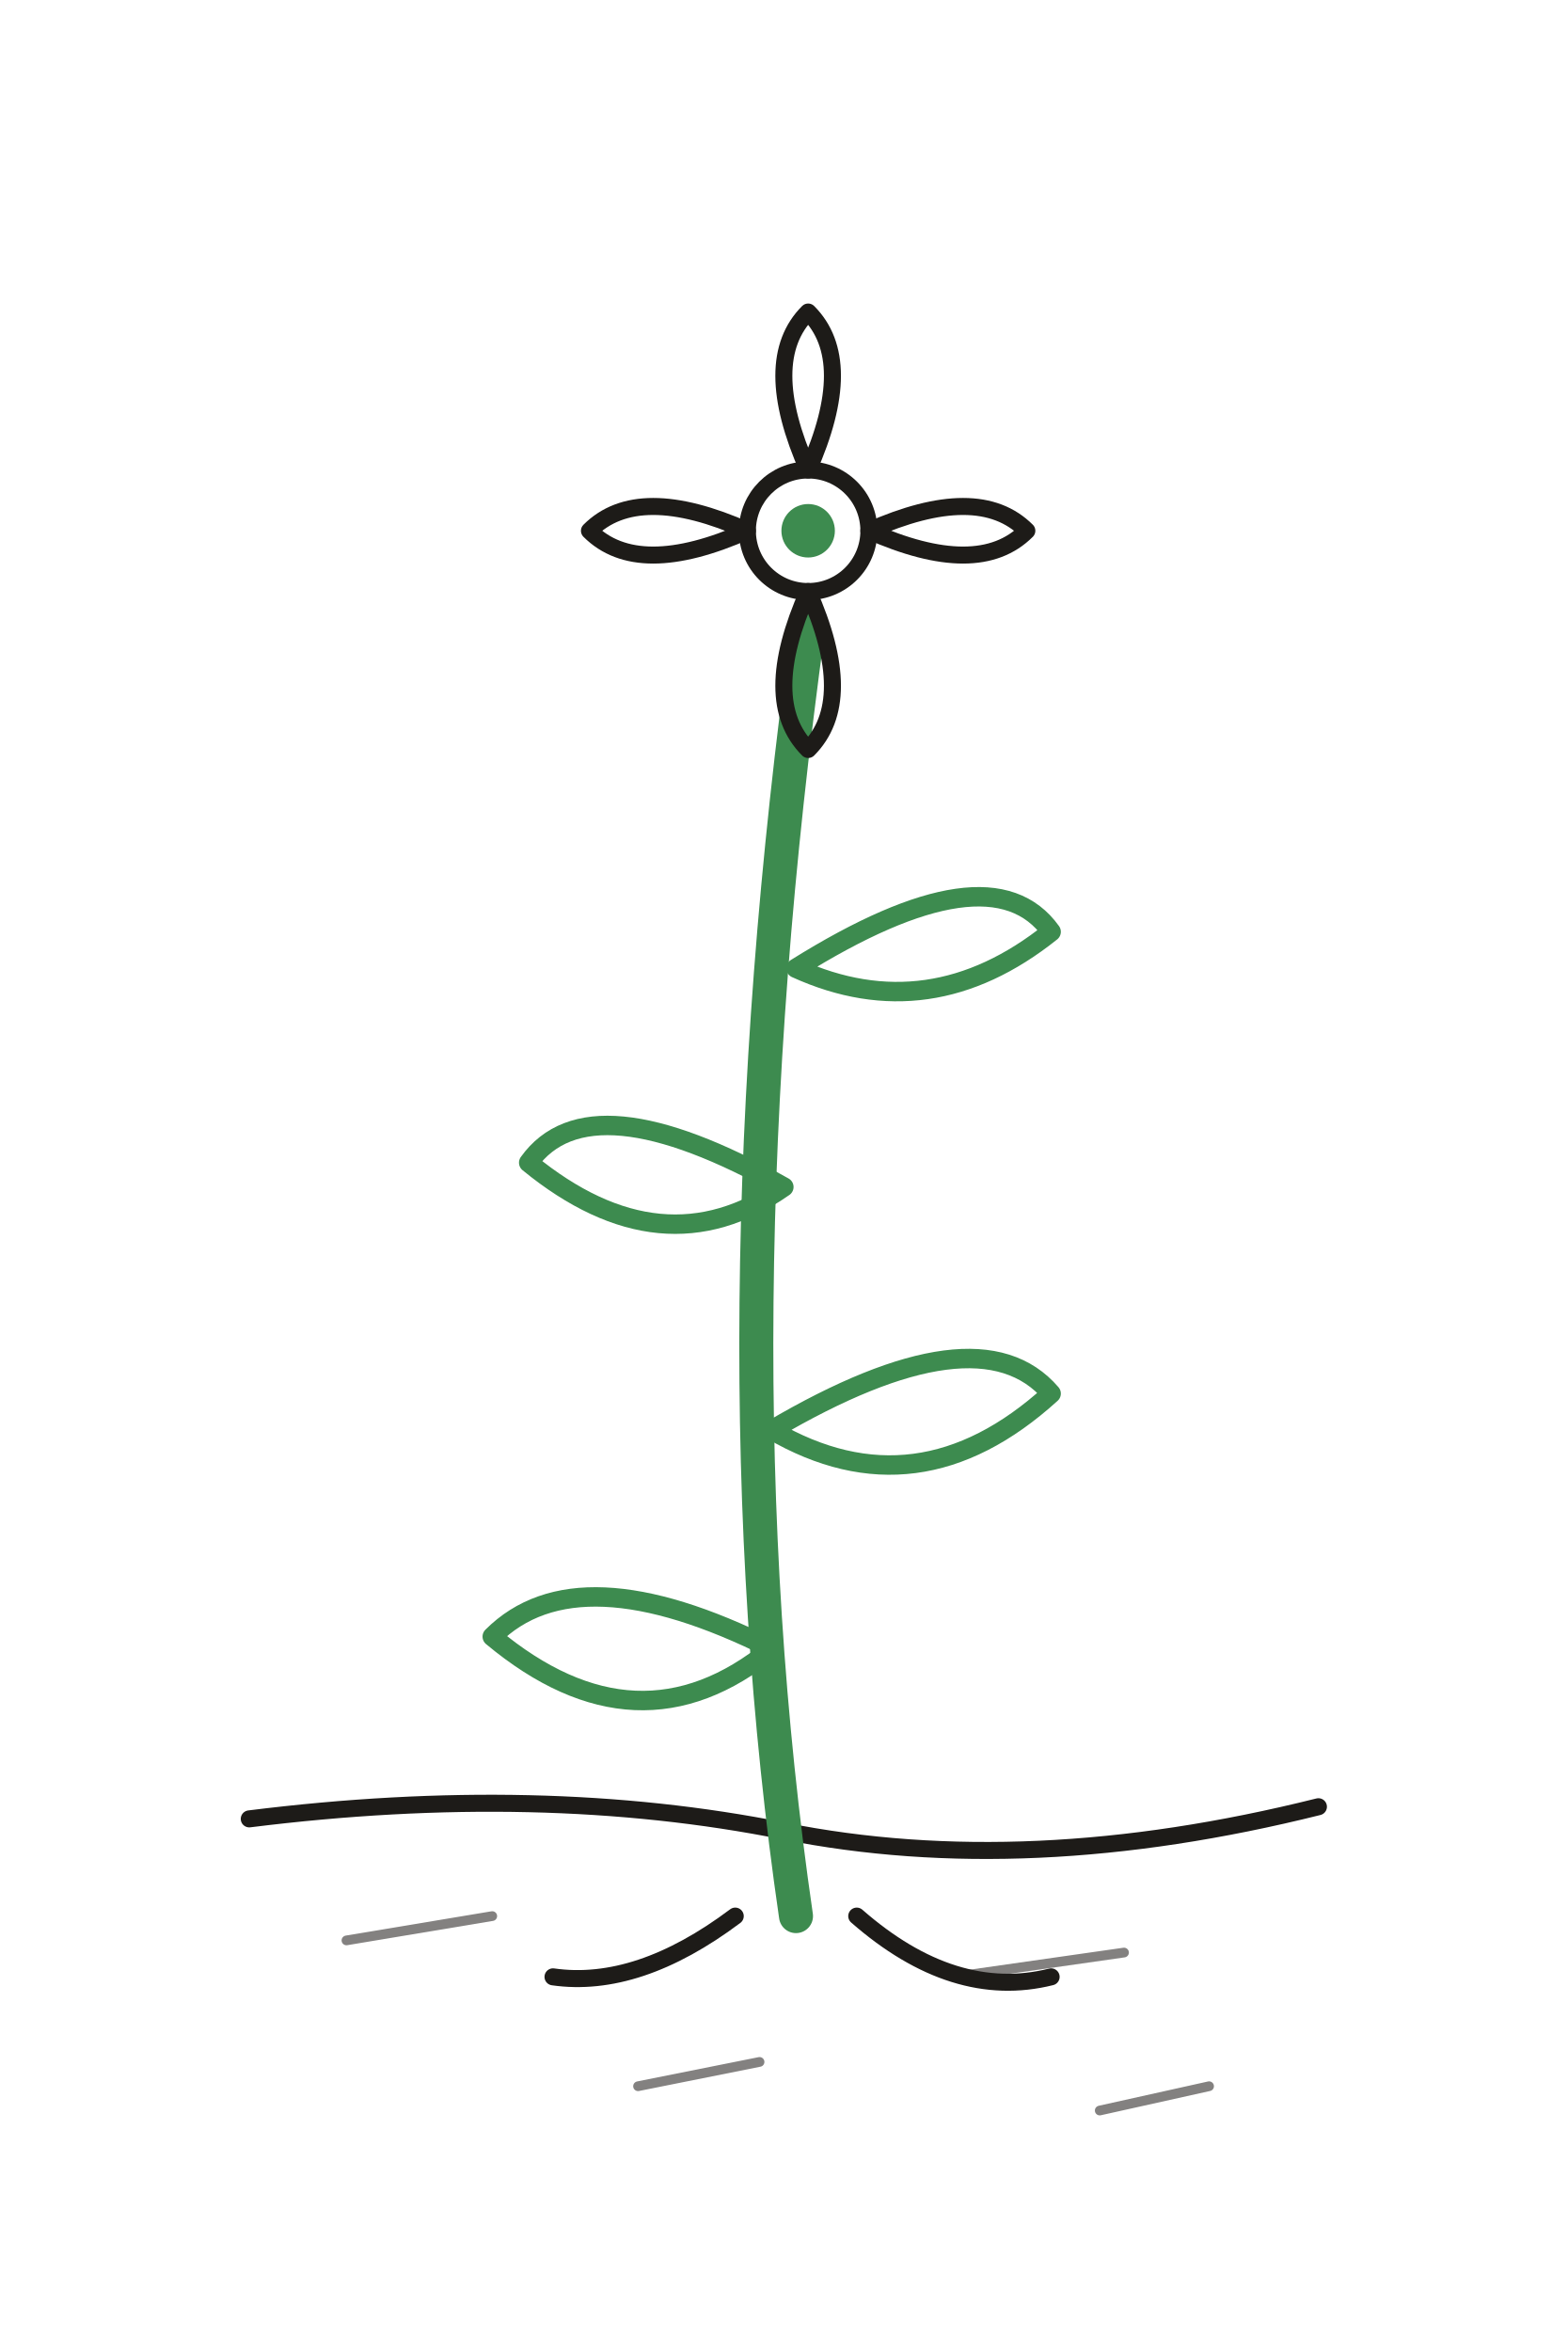
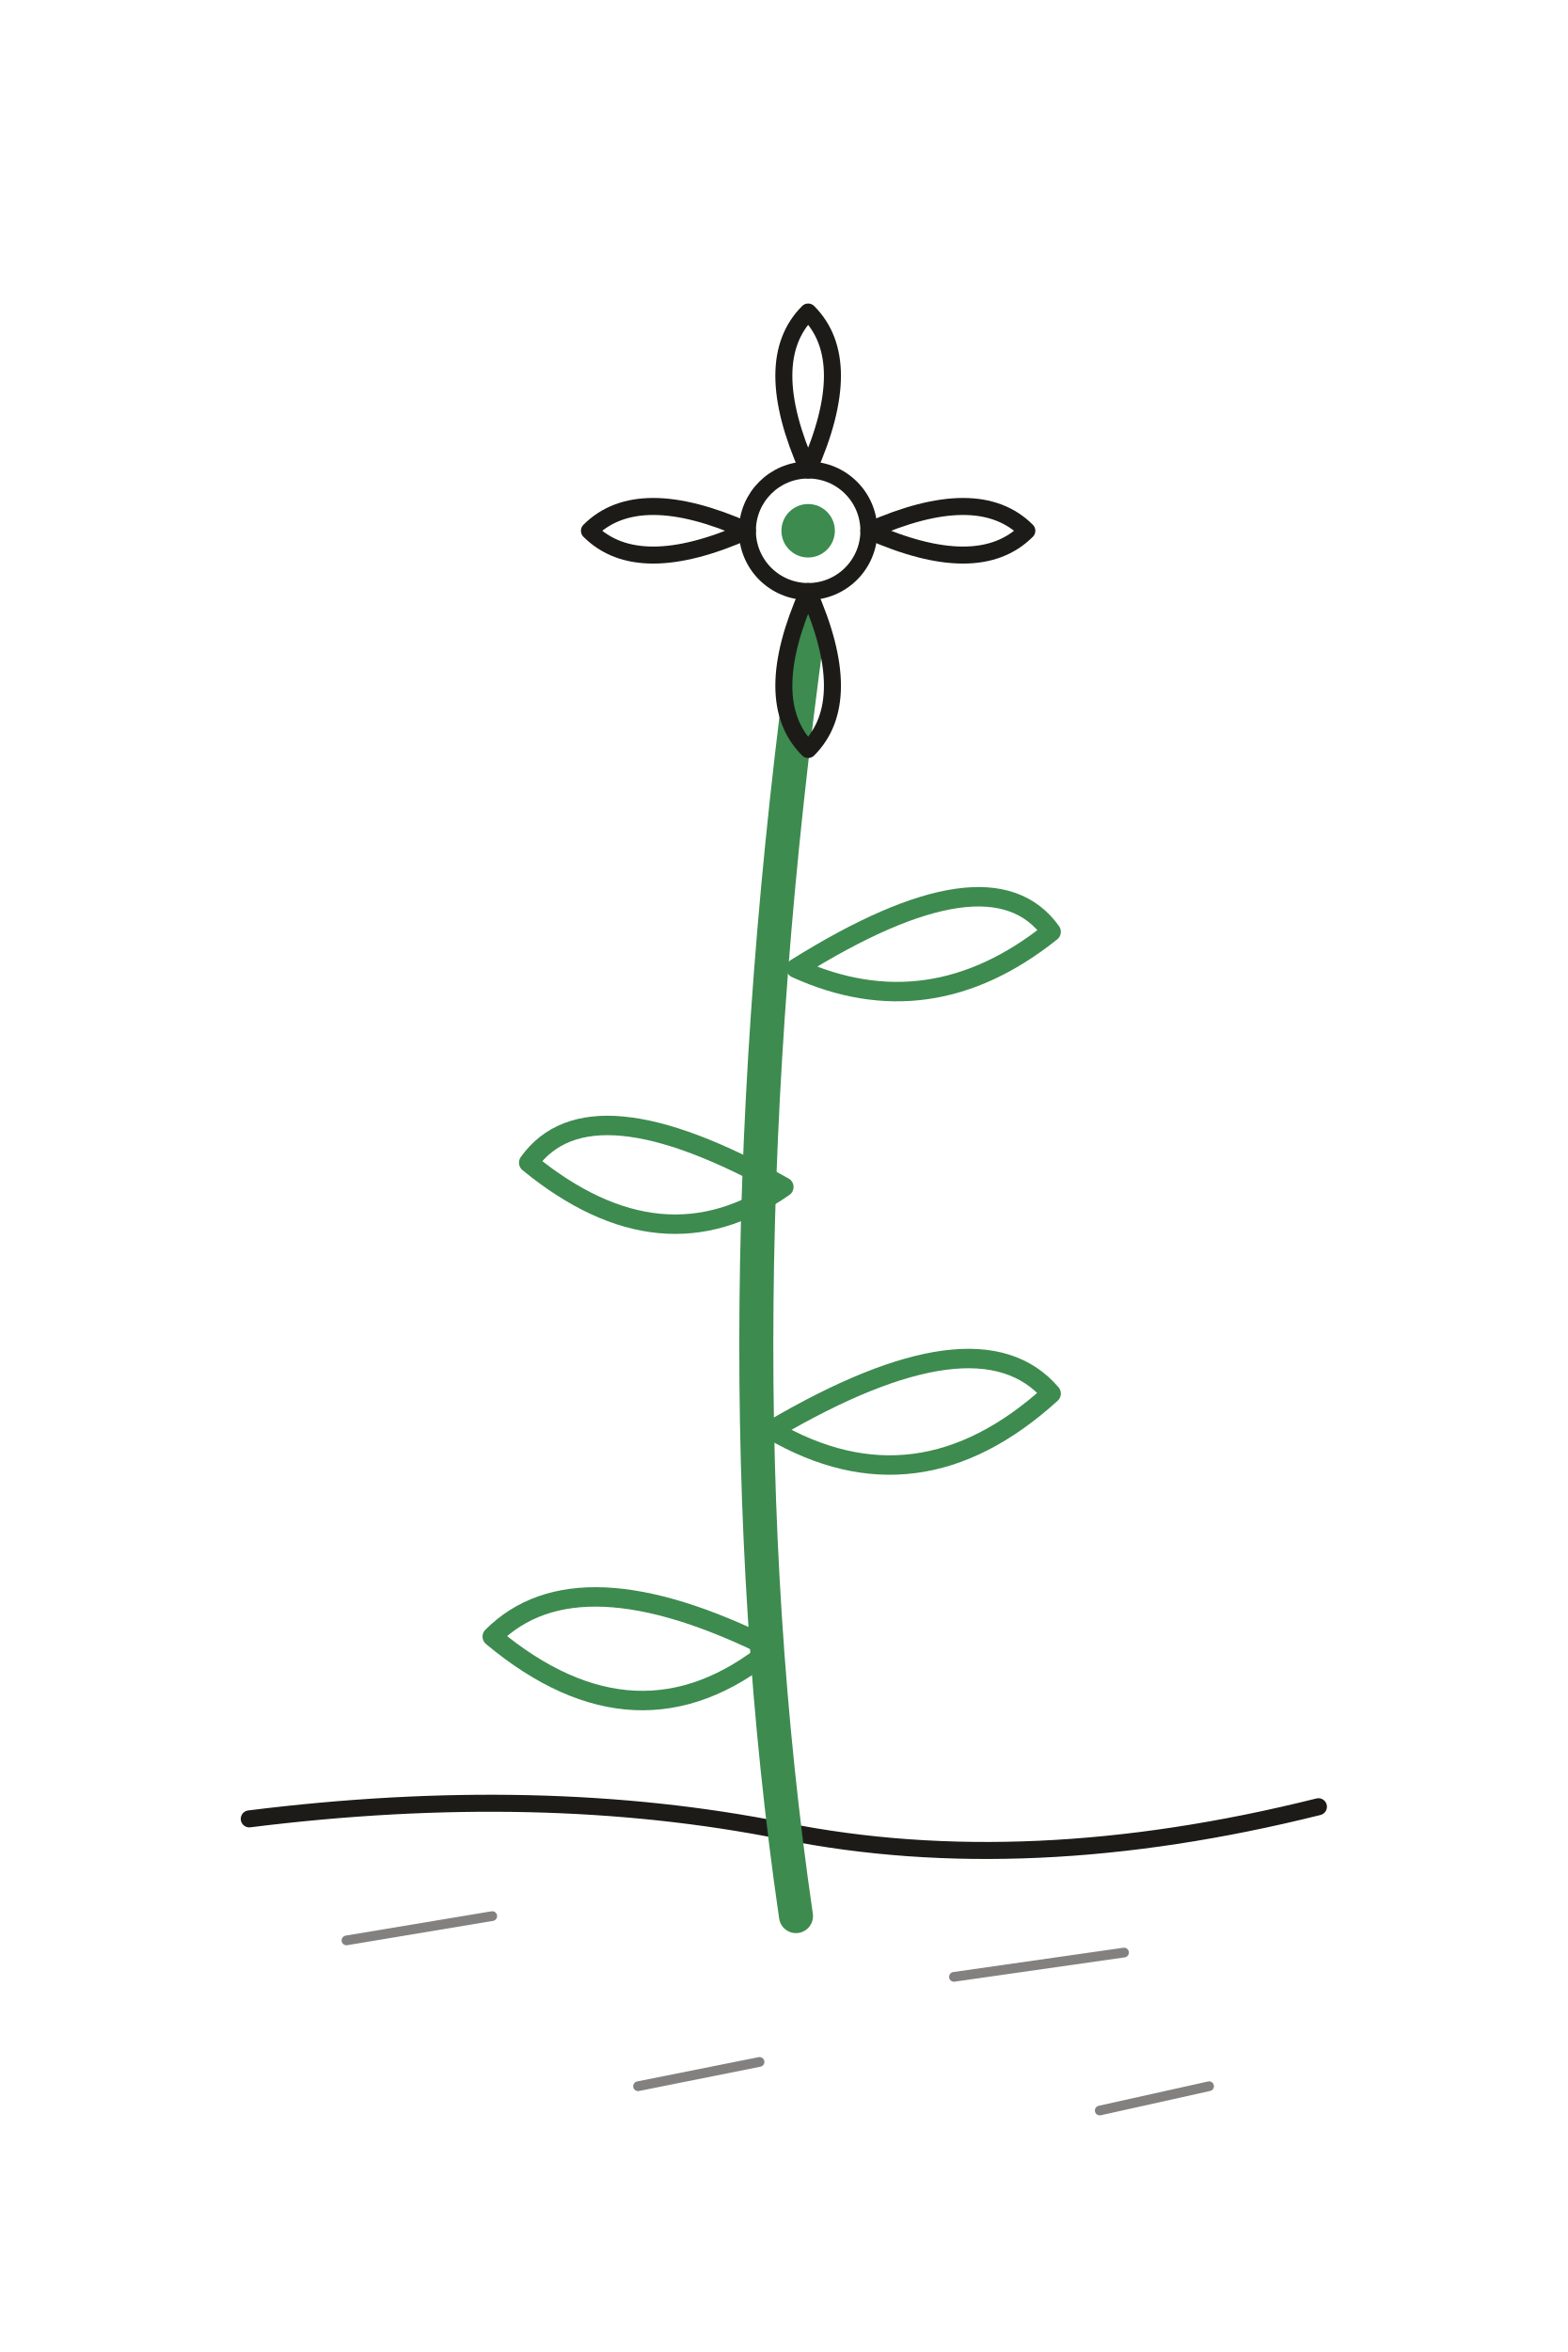
<svg xmlns="http://www.w3.org/2000/svg" viewBox="0 0 200 300">
  <style>.ink{fill:none;stroke:#1d1b18;stroke-width:1.4;stroke-linecap:round;stroke-linejoin:round}.soil{fill:none;stroke:#1d1b18;stroke-opacity:.55;stroke-width:.8;stroke-linecap:round}.g{fill:none;stroke:#3d8b4f;stroke-width:1.6;stroke-linecap:round;stroke-linejoin:round}.gf{fill:#3d8b4f}</style>
  <g transform="translate(100 232) scale(1.55) translate(-590 -200)">
    <path class="ink" d="M546 200 Q570 197 590 201 T634 199" />
    <path class="soil" d="M554 210 l12 -2 M604 213 l14 -2 M578 222 l10 -2 M616 224 l9 -2" />
    <path class="g" style="stroke-width:2.8" d="M591 208 Q584 160 592 102" />
    <path class="g" d="M589 186 Q573 178 566 185 Q578 195 589 186" />
    <path class="g" d="M589 168 Q606 158 612 165 Q601 175 589 168" />
    <path class="g" d="M590 148 Q574 139 569 146 Q580 155 590 148" />
    <path class="g" d="M591 130 Q607 120 612 127 Q602 135 591 130" />
-     <path class="ink" d="M586 208 Q578 214 571 213 M596 208 Q604 215 612 213" />
    <circle class="ink" cx="592" cy="94" r="5" />
    <path class="ink" d="M592 89 Q588 80 592 76 Q596 80 592 89 M597 94 Q606 90 610 94 Q606 98 597 94 M592 99 Q596 108 592 112 Q588 108 592 99 M587 94 Q578 98 574 94 Q578 90 587 94" />
    <circle class="gf" cx="592" cy="94" r="2.2" />
  </g>
</svg>
